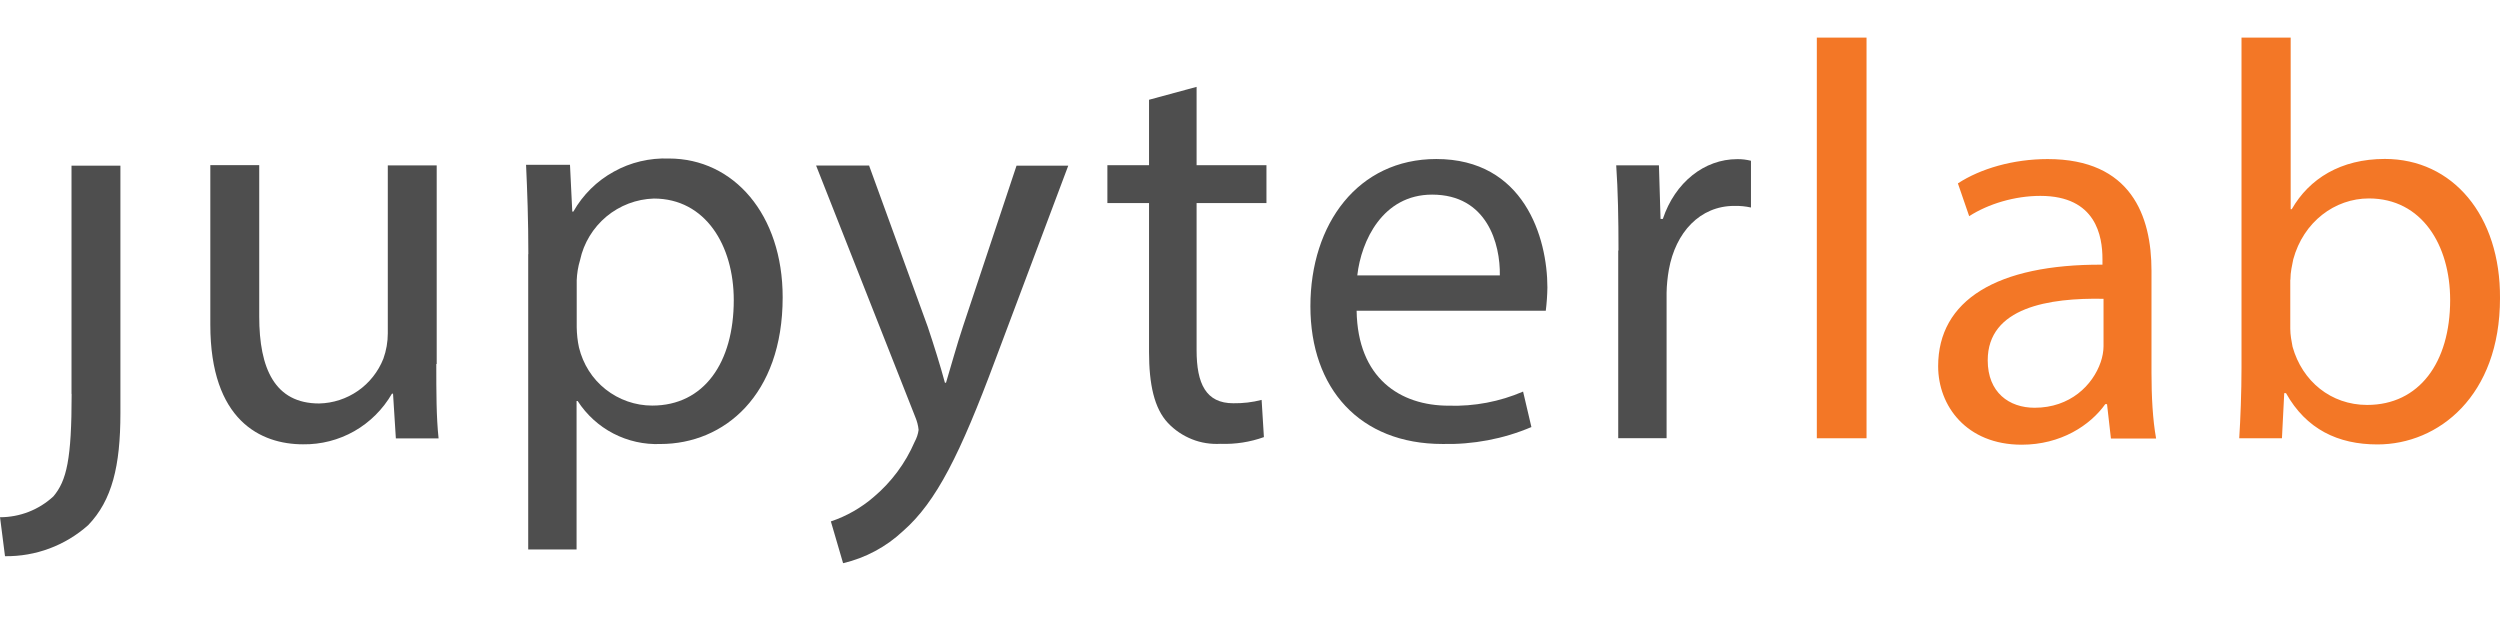
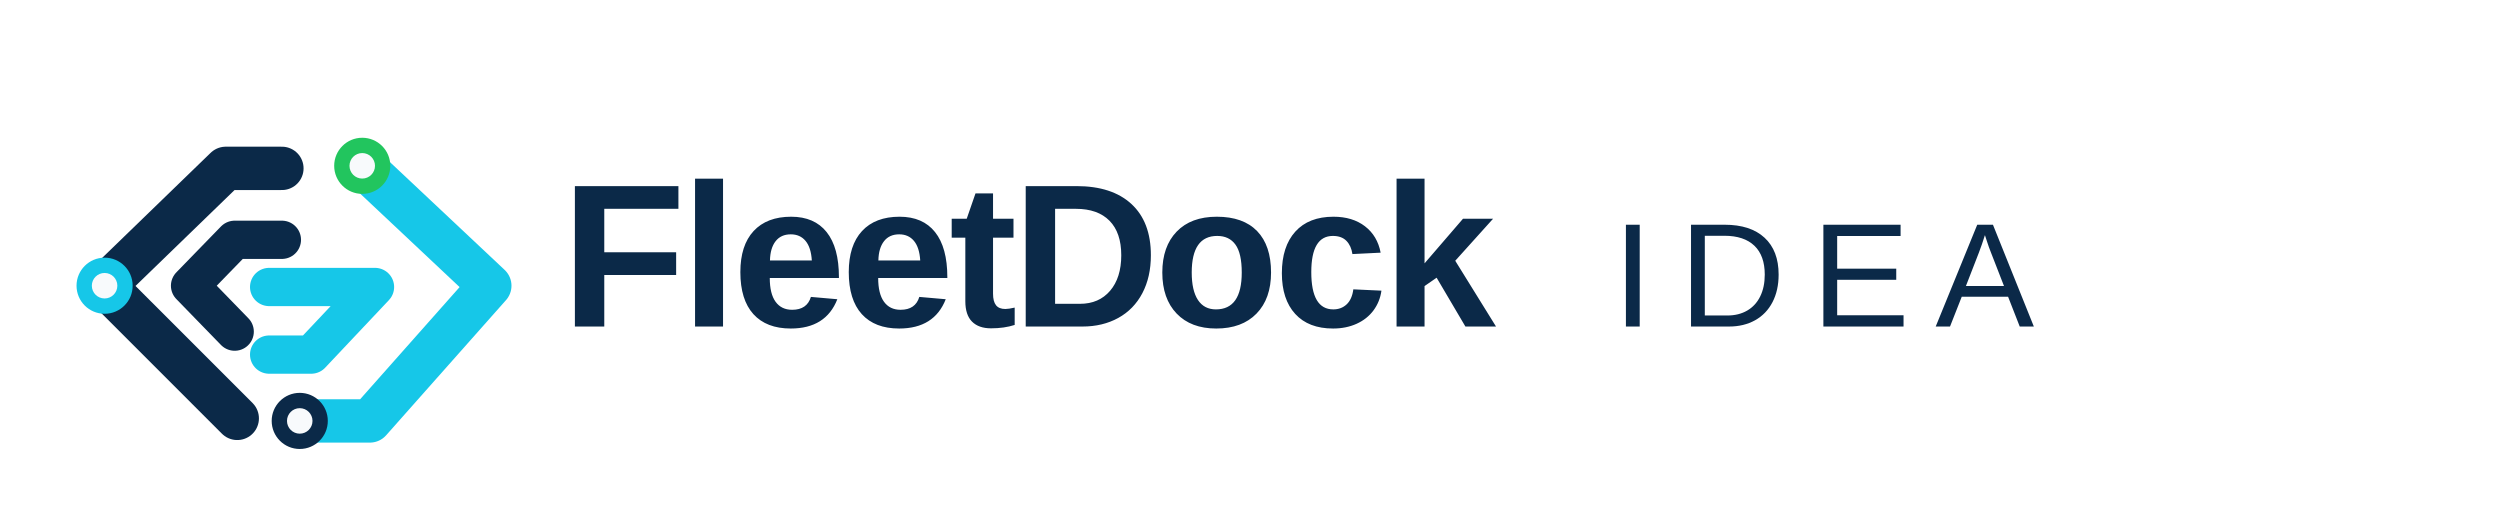
- <svg xmlns="http://www.w3.org/2000/svg" width="200" viewBox="0 0 1860.8 475">
-   <g class="jp-icon2" fill="#4E4E4E" transform="translate(480.1364, 64.27149)">
-     <g transform="translate(0, 58.87557)">
-       <g transform="translate(0.087603, 0.140294)">
-         <path d="M-426.9,169.8c0,48.7-3.7,64.7-13.6,76.4c-10.8,10-25,15.5-39.7,15.5l3.7,29 c22.8,0.3,44.8-7.9,61.9-23.1c17.8-18.5,24-44.1,24-83.3V0H-427v170.1L-426.9,169.8L-426.9,169.8z" />
-       </g>
-     </g>
-     <g transform="translate(155.0453, 56.8371)">
-       <g transform="translate(1.562453, 1.799842)">
-         <path d="M-312,148c0,21,0,39.5,1.7,55.4h-31.8l-2.1-33.3h-0.8c-6.7,11.6-16.4,21.3-28,27.9 c-11.6,6.6-24.8,10-38.2,9.8c-31.4,0-69-17.7-69-89V0h36.4v112.7c0,38.7,11.6,64.7,44.6,64.7c10.3-0.2,20.4-3.5,28.9-9.4 c8.5-5.9,15.1-14.3,18.9-23.9c2.2-6.1,3.3-12.5,3.3-18.9V0.2h36.4V148H-312L-312,148z" />
-       </g>
-     </g>
-     <g transform="translate(390.0133, 53.47964)">
-       <g transform="translate(1.706458, 0.231425)">
-         <path d="M-478.6,71.4c0-26-0.8-47-1.7-66.7h32.7l1.7,34.8h0.8c7.1-12.5,17.5-22.8,30.1-29.7 c12.5-7,26.7-10.3,41-9.8c48.3,0,84.7,41.7,84.7,103.3c0,73.1-43.7,109.2-91,109.2c-12.1,0.5-24.2-2.2-35-7.8 c-10.8-5.6-19.9-13.9-26.6-24.2h-0.8V291h-36v-220L-478.6,71.4L-478.6,71.4z M-442.6,125.6c0.1,5.1,0.6,10.1,1.7,15.1 c3,12.3,9.9,23.3,19.8,31.1c9.9,7.8,22.1,12.1,34.7,12.1c38.5,0,60.7-31.9,60.7-78.5c0-40.7-21.1-75.6-59.5-75.6 c-12.9,0.4-25.3,5.1-35.3,13.4c-9.9,8.3-16.9,19.7-19.6,32.4c-1.5,4.9-2.3,10-2.5,15.1V125.6L-442.6,125.6L-442.6,125.6z" />
-       </g>
-     </g>
-     <g transform="translate(606.7407, 56.8371)">
-       <g transform="translate(0.751226, 1.989299)">
-         <path d="M-440.8,0l43.7,120.1c4.5,13.4,9.5,29.4,12.8,41.7h0.8c3.7-12.2,7.9-27.7,12.8-42.4 l39.7-119.2h38.5L-346.9,145c-26,69.7-43.7,105.4-68.6,127.2c-12.5,11.7-27.9,20-44.6,23.9l-9.1-31.1 c11.7-3.9,22.5-10.1,31.8-18.1c13.2-11.1,23.7-25.2,30.6-41.2c1.5-2.8,2.5-5.7,2.9-8.8c-0.3-3.3-1.2-6.6-2.5-9.7L-480.2,0.1 h39.7L-440.8,0L-440.8,0z" />
-       </g>
-     </g>
-     <g transform="translate(822.7481, 0)">
-       <g transform="translate(1.46405, 0.378914)">
-         <path d="M-413.7,0v58.3h52v28.2h-52V196c0,25,7,39.5,27.3,39.5c7.1,0.1,14.2-0.7,21.1-2.5 l1.7,27.7c-10.3,3.7-21.3,5.4-32.2,5c-7.3,0.4-14.6-0.7-21.3-3.4c-6.8-2.7-12.9-6.8-17.9-12.1c-10.3-10.9-14.1-29-14.1-52.9 V86.5h-31V58.3h31V9.6L-413.7,0L-413.7,0z" />
-       </g>
-     </g>
-     <g transform="translate(974.4333, 53.47964)">
-       <g transform="translate(0.990034, 0.610339)">
-         <path d="M-445.8,113c0.8,50,32.2,70.6,68.6,70.6c19,0.6,37.9-3,55.3-10.5l6.2,26.4 c-20.9,8.9-43.5,13.1-66.2,12.6c-61.5,0-98.3-41.2-98.3-102.5C-480.2,48.2-444.7,0-386.5,0c65.2,0,82.7,58.3,82.7,95.7 c-0.1,5.8-0.5,11.5-1.2,17.2h-140.6H-445.8L-445.8,113z M-339.2,86.6c0.4-23.5-9.5-60.1-50.4-60.1 c-36.8,0-52.8,34.4-55.7,60.1H-339.2L-339.2,86.6L-339.2,86.6z" />
-       </g>
-     </g>
-     <g transform="translate(1201.961, 53.47964)">
-       <g transform="translate(1.17964, 0.705068)">
-         <path d="M-478.6,68c0-23.9-0.4-44.5-1.7-63.4h31.8l1.2,39.9h1.7c9.1-27.3,31-44.5,55.3-44.5 c3.5-0.1,7,0.4,10.3,1.2v34.8c-4.1-0.9-8.2-1.3-12.4-1.2c-25.6,0-43.7,19.7-48.7,47.4c-1,5.7-1.6,11.5-1.7,17.2v108.3h-36V68 L-478.6,68z" />
-       </g>
-     </g>
+ <svg xmlns="http://www.w3.org/2000/svg" width="980" height="200" viewBox="0 0 980 200" fill="none">
+   <g transform="scale(0.5)">
+     <path d="M221 132H177L82 224L186 328" stroke="#0B2948" stroke-width="34" stroke-linecap="round" stroke-linejoin="round" />
+     <path d="M221 188H184L149 224L184 260" stroke="#0B2948" stroke-width="30" stroke-linecap="round" stroke-linejoin="round" />
+     <path d="M284 130L384 224L290 330H235" stroke="#16C7E8" stroke-width="34" stroke-linecap="round" stroke-linejoin="round" />
+     <path d="M211 225H294L244 278H211" stroke="#16C7E8" stroke-width="30" stroke-linecap="round" stroke-linejoin="round" />
+     <circle cx="82" cy="224" r="22" fill="#16C7E8" />
+     <circle cx="82" cy="224" r="10" fill="#F8FAFC" />
+     <circle cx="284" cy="130" r="22" fill="#22C55E" />
+     <circle cx="284" cy="130" r="10" fill="#F8FAFC" />
+     <circle cx="235" cy="330" r="22" fill="#0B2948" />
+     <circle cx="235" cy="330" r="10" fill="#F8FAFC" />
  </g>
-   <g class="jp-icon-warn0" fill="#F37726">
-     <path d="M1352.3,326.2h37V28h-37V326.2z M1604.8,326.2c-2.5-13.9-3.4-31.1-3.4-48.7v-76 c0-40.7-15.1-83.1-77.3-83.1c-25.6,0-50,7.1-66.8,18.1l8.4,24.4c14.3-9.2,34-15.1,53-15.1c41.6,0,46.2,30.2,46.2,47v4.2 c-78.6-0.4-122.3,26.5-122.3,75.6c0,29.4,21,58.4,62.2,58.4c29,0,50.9-14.3,62.2-30.2h1.3l2.9,25.6H1604.8z M1565.7,257.7 c0,3.8-0.8,8-2.1,11.8c-5.9,17.2-22.7,34-49.2,34c-18.9,0-34.9-11.3-34.9-35.3c0-39.5,45.8-46.6,86.2-45.8V257.7z M1698.5,326.2 l1.7-33.6h1.3c15.1,26.9,38.7,38.2,68.1,38.2c45.4,0,91.2-36.1,91.2-108.8c0.4-61.7-35.3-103.7-85.7-103.7 c-32.8,0-56.3,14.7-69.3,37.4h-0.8V28h-36.6v245.7c0,18.1-0.8,38.6-1.7,52.5H1698.5z M1704.8,208.2c0-5.9,1.3-10.9,2.1-15.1 c7.6-28.1,31.1-45.4,56.3-45.4c39.5,0,60.5,34.9,60.5,75.6c0,46.6-23.1,78.1-61.8,78.1c-26.9,0-48.3-17.6-55.5-43.3 c-0.8-4.2-1.7-8.8-1.7-13.4V208.2z" />
-   </g>
+   <text x="220" y="128" fill="#0B2948" font-family="Segoe UI, Microsoft YaHei, Arial, sans-serif" font-size="80" font-weight="700" letter-spacing="-2">FleetDock</text>
+   <text x="632" y="128" fill="#0B2948" font-family="Segoe UI, Microsoft YaHei, Arial, sans-serif" font-size="58" font-weight="400" letter-spacing="10">IDEA</text>
</svg>
